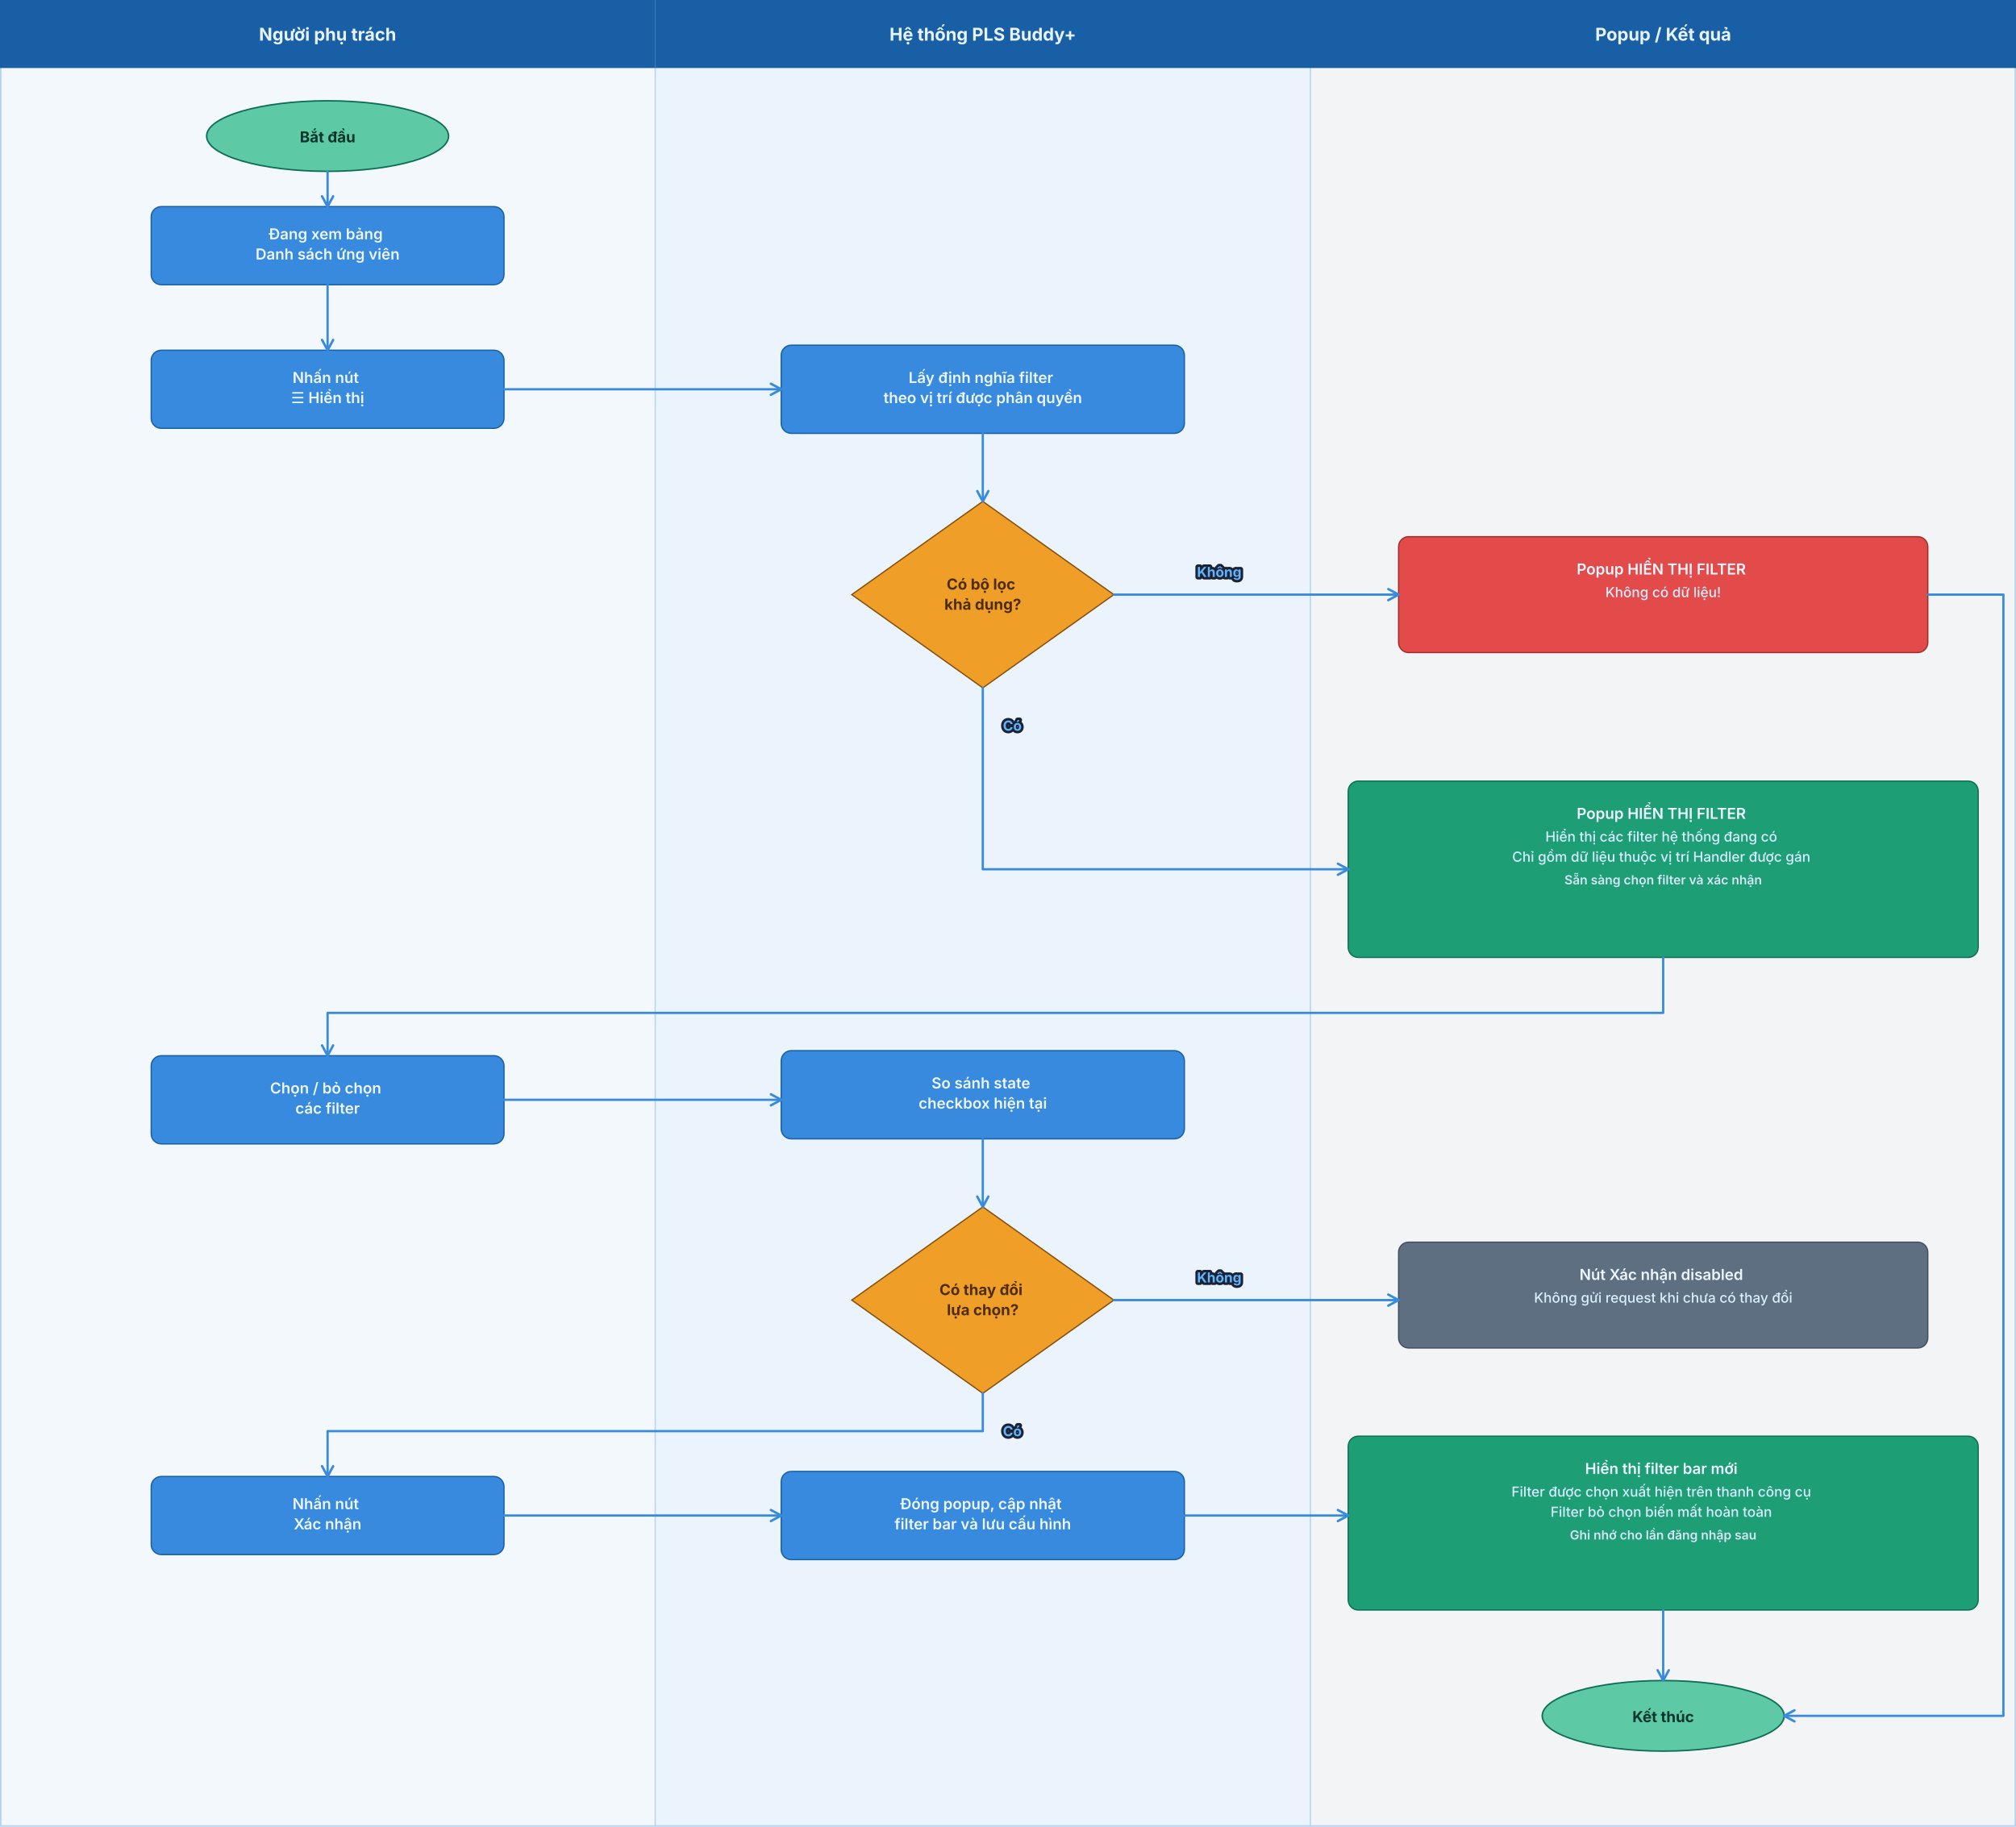
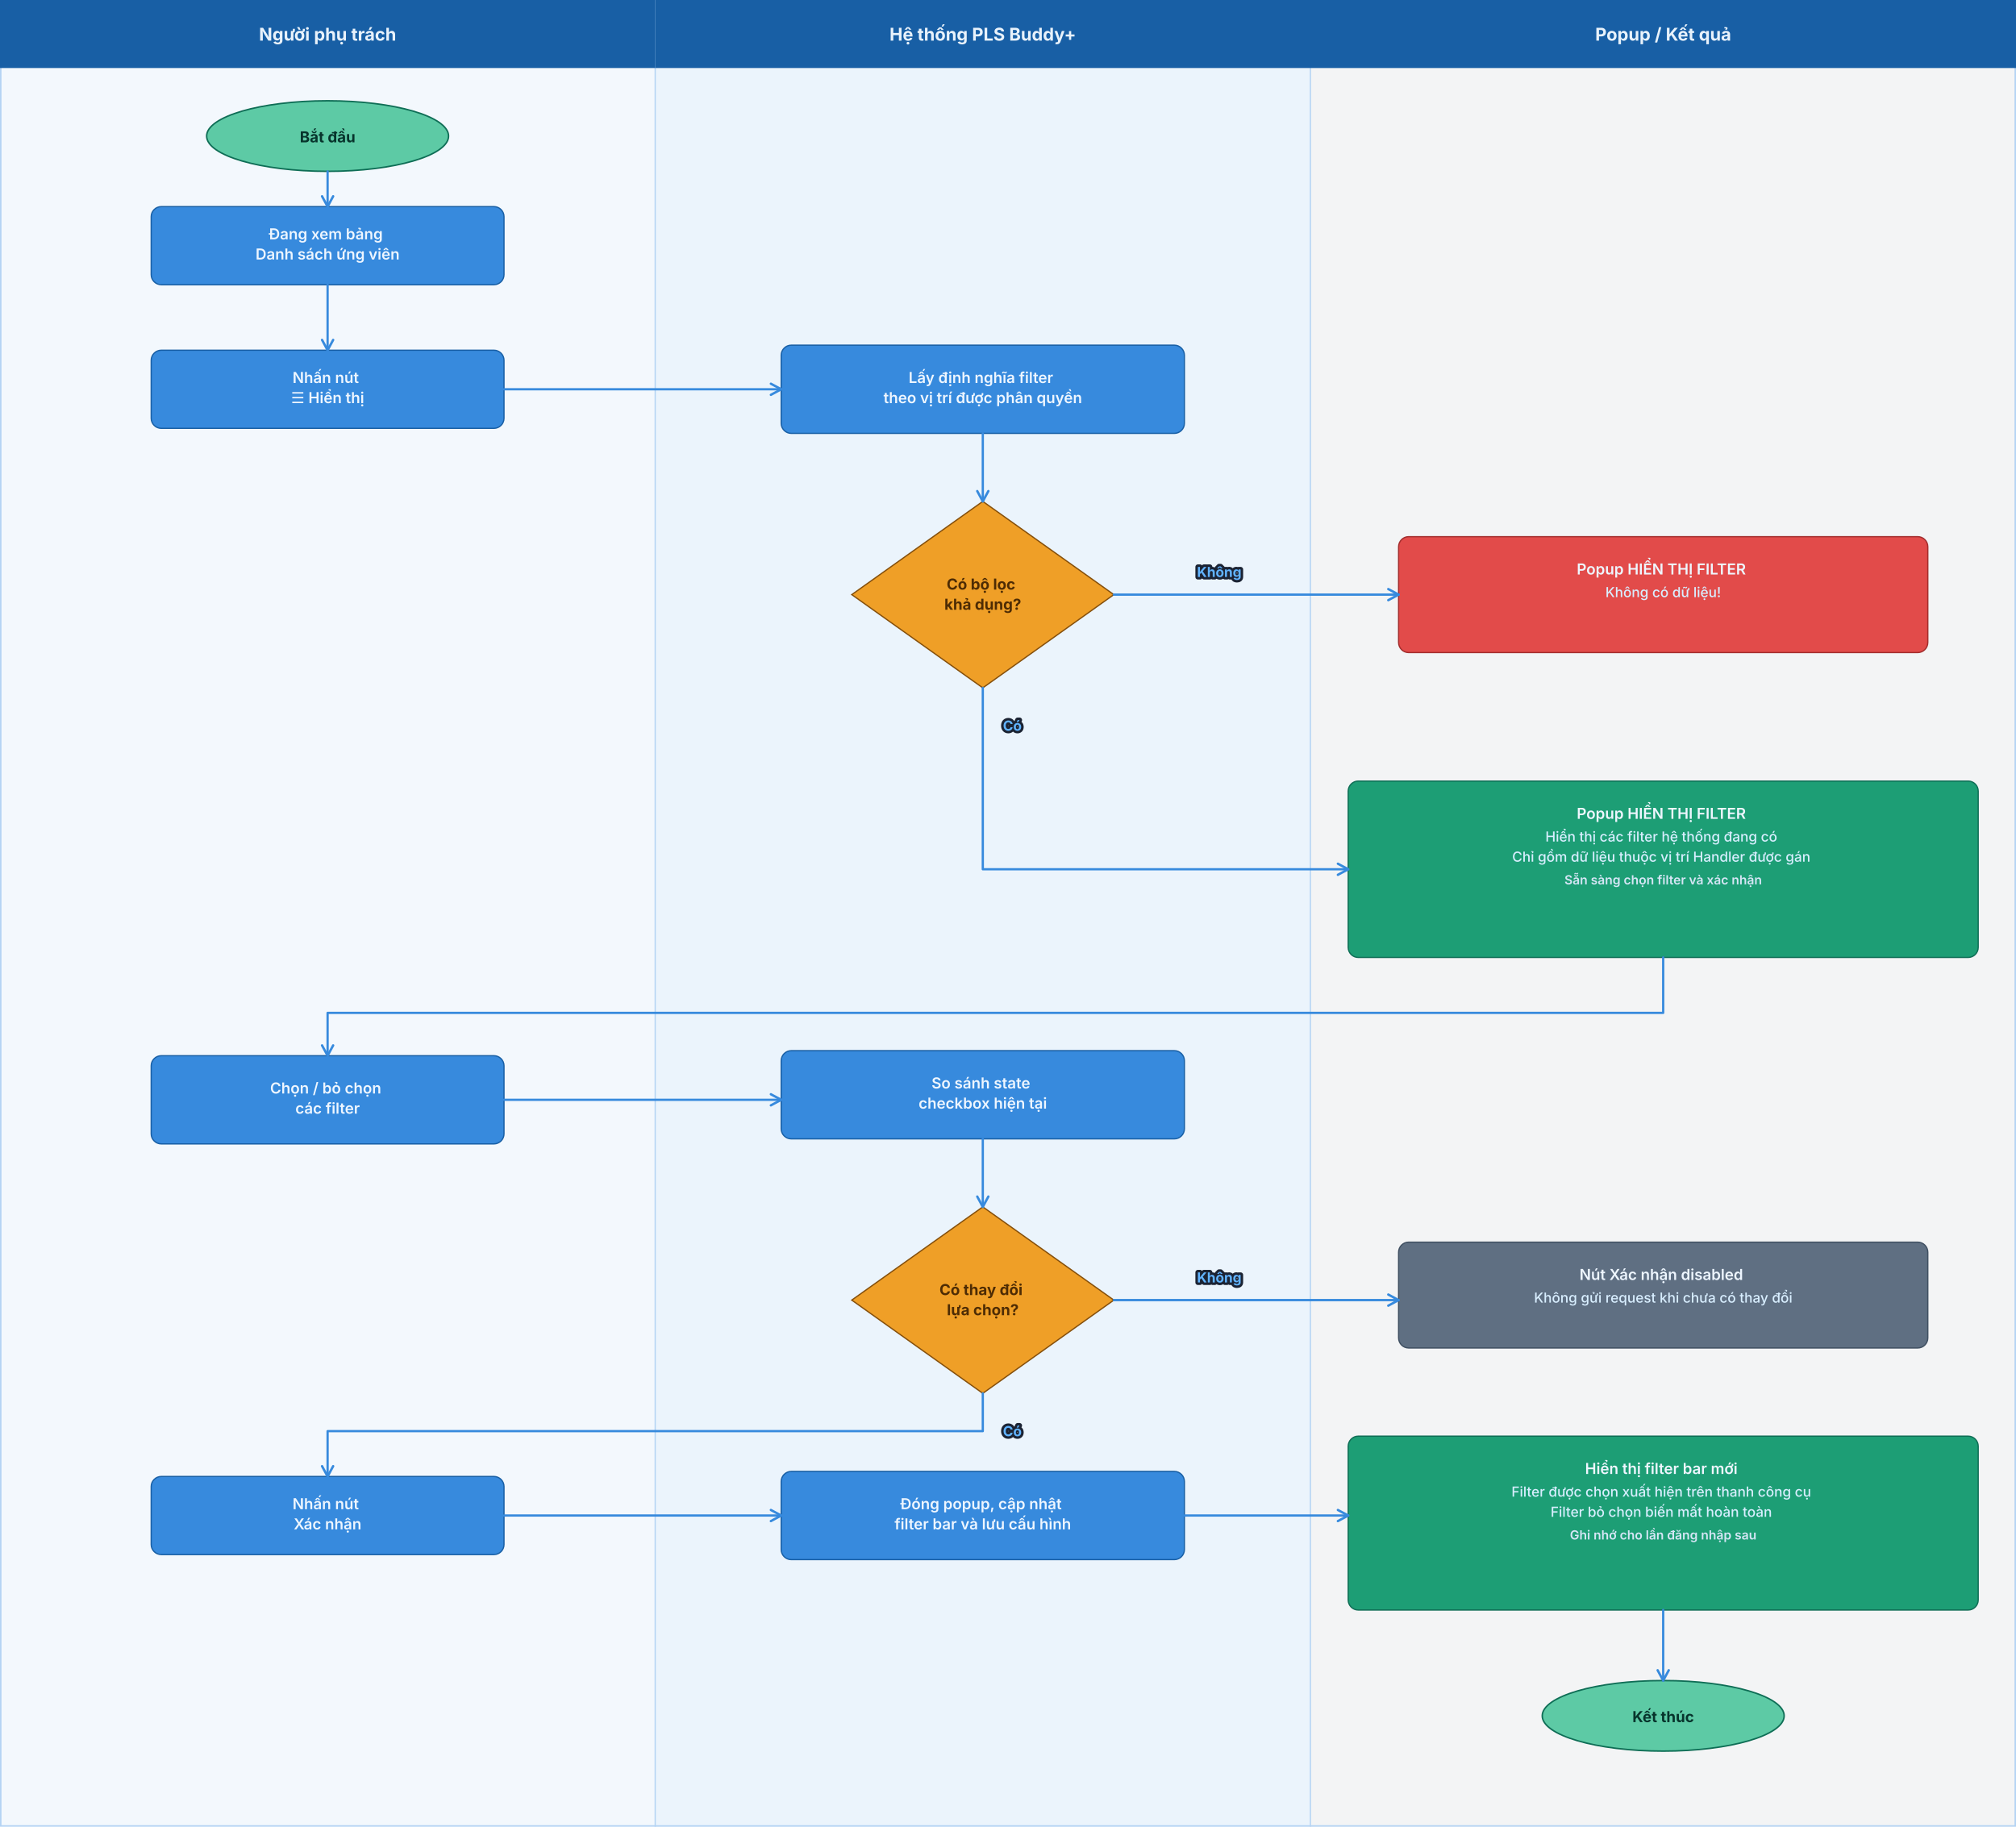
<svg xmlns="http://www.w3.org/2000/svg" width="1600" height="1450" viewBox="0 0 1600 1450" preserveAspectRatio="xMidYMid meet" role="img" aria-label="Swimlane chart tùy chọn hiển thị filter">
  <defs>
    <style>
      .outer-border { fill: none; stroke: #b5d4f4; stroke-width: 1.2; }
      .divider { stroke: #b5d4f4; stroke-width: 1; }
      .lane-head { fill: #185fa5; }
      .lane-title {
        fill: #e8f2fb;
        font-family: "SF Pro Text", "Inter", "Segoe UI", sans-serif;
        font-size: 14px;
        font-weight: 700;
        text-anchor: middle;
        dominant-baseline: middle;
      }
      .lane-handler { fill: #378add; opacity: 0.06; }
      .lane-system { fill: #378add; opacity: 0.10; }
      .lane-result { fill: #6b7280; opacity: 0.08; }
      .task { fill: #378add; stroke: #185fa5; stroke-width: 1; }
      .result-ok { fill: #1d9e75; stroke: #0f6e56; stroke-width: 1; }
      .result-empty { fill: #e24b4a; stroke: #a32d2d; stroke-width: 1; }
      .result-note { fill: #5f6f82; stroke: #405062; stroke-width: 1; }
      .start-end { fill: #5dcaa5; stroke: #0f6e56; stroke-width: 1.2; }
      .decision { fill: #ef9f27; stroke: #854f0b; stroke-width: 1; }
      .text-light {
        fill: #eef6ff;
        font-family: "SF Pro Text", "Inter", "Segoe UI", sans-serif;
        font-size: 12px;
        font-weight: 600;
        text-anchor: middle;
      }
      .text-dark {
        fill: #07342c;
        font-family: "SF Pro Text", "Inter", "Segoe UI", sans-serif;
        font-size: 12px;
        font-weight: 700;
        text-anchor: middle;
      }
      .decision-text {
        fill: #4e2c04;
        font-family: "SF Pro Text", "Inter", "Segoe UI", sans-serif;
        font-size: 12px;
        font-weight: 700;
        text-anchor: middle;
      }
      .subtext {
        fill: #d8eeff;
        font-family: "SF Pro Text", "Inter", "Segoe UI", sans-serif;
        font-size: 11px;
        font-weight: 500;
        text-anchor: middle;
      }
      .meta-text {
        fill: #d6e6f6;
        font-family: "SF Pro Text", "Inter", "Segoe UI", sans-serif;
        font-size: 10px;
        font-weight: 600;
        text-anchor: middle;
      }
      .line {
        fill: none;
        stroke: #378add;
        stroke-width: 1.8;
        stroke-linecap: round;
        stroke-linejoin: round;
        marker-end: url(#arrow);
      }
      .line-label {
        fill: #61b3ff;
        font-family: "SF Pro Text", "Inter", "Segoe UI", sans-serif;
        font-size: 11px;
        font-weight: 700;
        paint-order: stroke;
        stroke: rgba(10, 18, 34, 0.92);
        stroke-width: 4px;
        stroke-linejoin: round;
      }
    </style>
    <marker id="arrow" viewBox="0 0 10 10" refX="8" refY="5" markerWidth="7" markerHeight="7" orient="auto-start-reverse">
      <path d="M1.5 1.5L8 5L1.5 8.5" fill="none" stroke="#378add" stroke-width="1.5" stroke-linecap="round" stroke-linejoin="round" />
    </marker>
  </defs>
  <rect class="lane-handler" x="0" y="54" width="520" height="1396" />
  <rect class="lane-system" x="520" y="54" width="520" height="1396" />
  <rect class="lane-result" x="1040" y="54" width="560" height="1396" />
  <rect class="outer-border" x="0.6" y="0.6" width="1598.8" height="1448.8" />
  <line class="divider" x1="520" y1="0" x2="520" y2="1450" />
  <line class="divider" x1="1040" y1="0" x2="1040" y2="1450" />
  <rect class="lane-head" x="0" y="0" width="520" height="54" />
  <rect class="lane-head" x="520" y="0" width="520" height="54" />
  <rect class="lane-head" x="1040" y="0" width="560" height="54" />
  <text class="lane-title" x="260" y="27">Người phụ trách</text>
  <text class="lane-title" x="780" y="27">Hệ thống PLS Buddy+</text>
  <text class="lane-title" x="1320" y="27">Popup / Kết quả</text>
  <ellipse class="start-end" cx="260" cy="108" rx="96" ry="28" />
  <text class="text-dark" x="260" y="113">Bắt đầu</text>
  <rect class="task" x="120" y="164" width="280" height="62" rx="8" />
  <text class="text-light" x="260" y="190">
    <tspan x="260" dy="0">Đang xem bảng</tspan>
    <tspan x="260" dy="16">Danh sách ứng viên</tspan>
  </text>
  <rect class="task" x="120" y="278" width="280" height="62" rx="8" />
  <text class="text-light" x="260" y="304">
    <tspan x="260" dy="0">Nhấn nút</tspan>
    <tspan x="260" dy="16">☰ Hiển thị</tspan>
  </text>
  <rect class="task" x="620" y="274" width="320" height="70" rx="8" />
  <text class="text-light" x="780" y="304">
    <tspan x="780" dy="0">Lấy định nghĩa filter</tspan>
    <tspan x="780" dy="16">theo vị trí được phân quyền</tspan>
  </text>
  <polygon class="decision" points="780,398 884,472 780,546 676,472" />
  <text class="decision-text" x="780" y="468">
    <tspan x="780" dy="0">Có bộ lọc</tspan>
    <tspan x="780" dy="16">khả dụng?</tspan>
  </text>
  <rect class="result-empty" x="1110" y="426" width="420" height="92" rx="8" />
  <text class="text-light" x="1320" y="456">
    <tspan x="1320" dy="0">Popup HIỂN THỊ FILTER</tspan>
    <tspan class="subtext" x="1320" dy="18">Không có dữ liệu!</tspan>
  </text>
  <rect class="result-ok" x="1070" y="620" width="500" height="140" rx="8" />
  <text class="text-light" x="1320" y="650">
    <tspan x="1320" dy="0">Popup HIỂN THỊ FILTER</tspan>
    <tspan class="subtext" x="1320" dy="18">Hiển thị các filter hệ thống đang có</tspan>
    <tspan class="subtext" x="1320" dy="16">Chỉ gồm dữ liệu thuộc vị trí Handler được gán</tspan>
    <tspan class="meta-text" x="1320" dy="18">Sẵn sàng chọn filter và xác nhận</tspan>
  </text>
  <rect class="task" x="120" y="838" width="280" height="70" rx="8" />
  <text class="text-light" x="260" y="868">
    <tspan x="260" dy="0">Chọn / bỏ chọn</tspan>
    <tspan x="260" dy="16">các filter</tspan>
  </text>
  <rect class="task" x="620" y="834" width="320" height="70" rx="8" />
  <text class="text-light" x="780" y="864">
    <tspan x="780" dy="0">So sánh state</tspan>
    <tspan x="780" dy="16">checkbox hiện tại</tspan>
  </text>
  <polygon class="decision" points="780,958 884,1032 780,1106 676,1032" />
  <text class="decision-text" x="780" y="1028">
    <tspan x="780" dy="0">Có thay đổi</tspan>
    <tspan x="780" dy="16">lựa chọn?</tspan>
  </text>
  <rect class="result-note" x="1110" y="986" width="420" height="84" rx="8" />
  <text class="text-light" x="1320" y="1016">
    <tspan x="1320" dy="0">Nút Xác nhận disabled</tspan>
    <tspan class="subtext" x="1320" dy="18">Không gửi request khi chưa có thay đổi</tspan>
  </text>
  <rect class="task" x="120" y="1172" width="280" height="62" rx="8" />
  <text class="text-light" x="260" y="1198">
    <tspan x="260" dy="0">Nhấn nút</tspan>
    <tspan x="260" dy="16">Xác nhận</tspan>
  </text>
  <rect class="task" x="620" y="1168" width="320" height="70" rx="8" />
  <text class="text-light" x="780" y="1198">
    <tspan x="780" dy="0">Đóng popup, cập nhật</tspan>
    <tspan x="780" dy="16">filter bar và lưu cấu hình</tspan>
  </text>
  <rect class="result-ok" x="1070" y="1140" width="500" height="138" rx="8" />
  <text class="text-light" x="1320" y="1170">
    <tspan x="1320" dy="0">Hiển thị filter bar mới</tspan>
    <tspan class="subtext" x="1320" dy="18">Filter được chọn xuất hiện trên thanh công cụ</tspan>
    <tspan class="subtext" x="1320" dy="16">Filter bỏ chọn biến mất hoàn toàn</tspan>
    <tspan class="meta-text" x="1320" dy="18">Ghi nhớ cho lần đăng nhập sau</tspan>
  </text>
  <ellipse class="start-end" cx="1320" cy="1362" rx="96" ry="28" />
  <text class="text-dark" x="1320" y="1367">Kết thúc</text>
  <line class="line" x1="260" y1="136" x2="260" y2="164" />
  <line class="line" x1="260" y1="226" x2="260" y2="278" />
  <line class="line" x1="400" y1="309" x2="620" y2="309" />
  <line class="line" x1="780" y1="344" x2="780" y2="398" />
  <line class="line" x1="884" y1="472" x2="1110" y2="472" />
  <path class="line" d="M780 546 V690 H1070" />
  <path class="line" d="M1320 760 V804 H260 V838" />
  <line class="line" x1="400" y1="873" x2="620" y2="873" />
  <line class="line" x1="780" y1="904" x2="780" y2="958" />
  <line class="line" x1="884" y1="1032" x2="1110" y2="1032" />
  <path class="line" d="M780 1106 V1136 H260 V1172" />
  <line class="line" x1="400" y1="1203" x2="620" y2="1203" />
  <line class="line" x1="940" y1="1203" x2="1070" y2="1203" />
-   <path class="line" d="M1530 472 H1590 V1362 H1416" />
  <line class="line" x1="1320" y1="1278" x2="1320" y2="1334" />
  <text class="line-label" x="950" y="458">Không</text>
  <text class="line-label" x="796" y="580">Có</text>
  <text class="line-label" x="950" y="1018">Không</text>
  <text class="line-label" x="796" y="1140">Có</text>
</svg>
